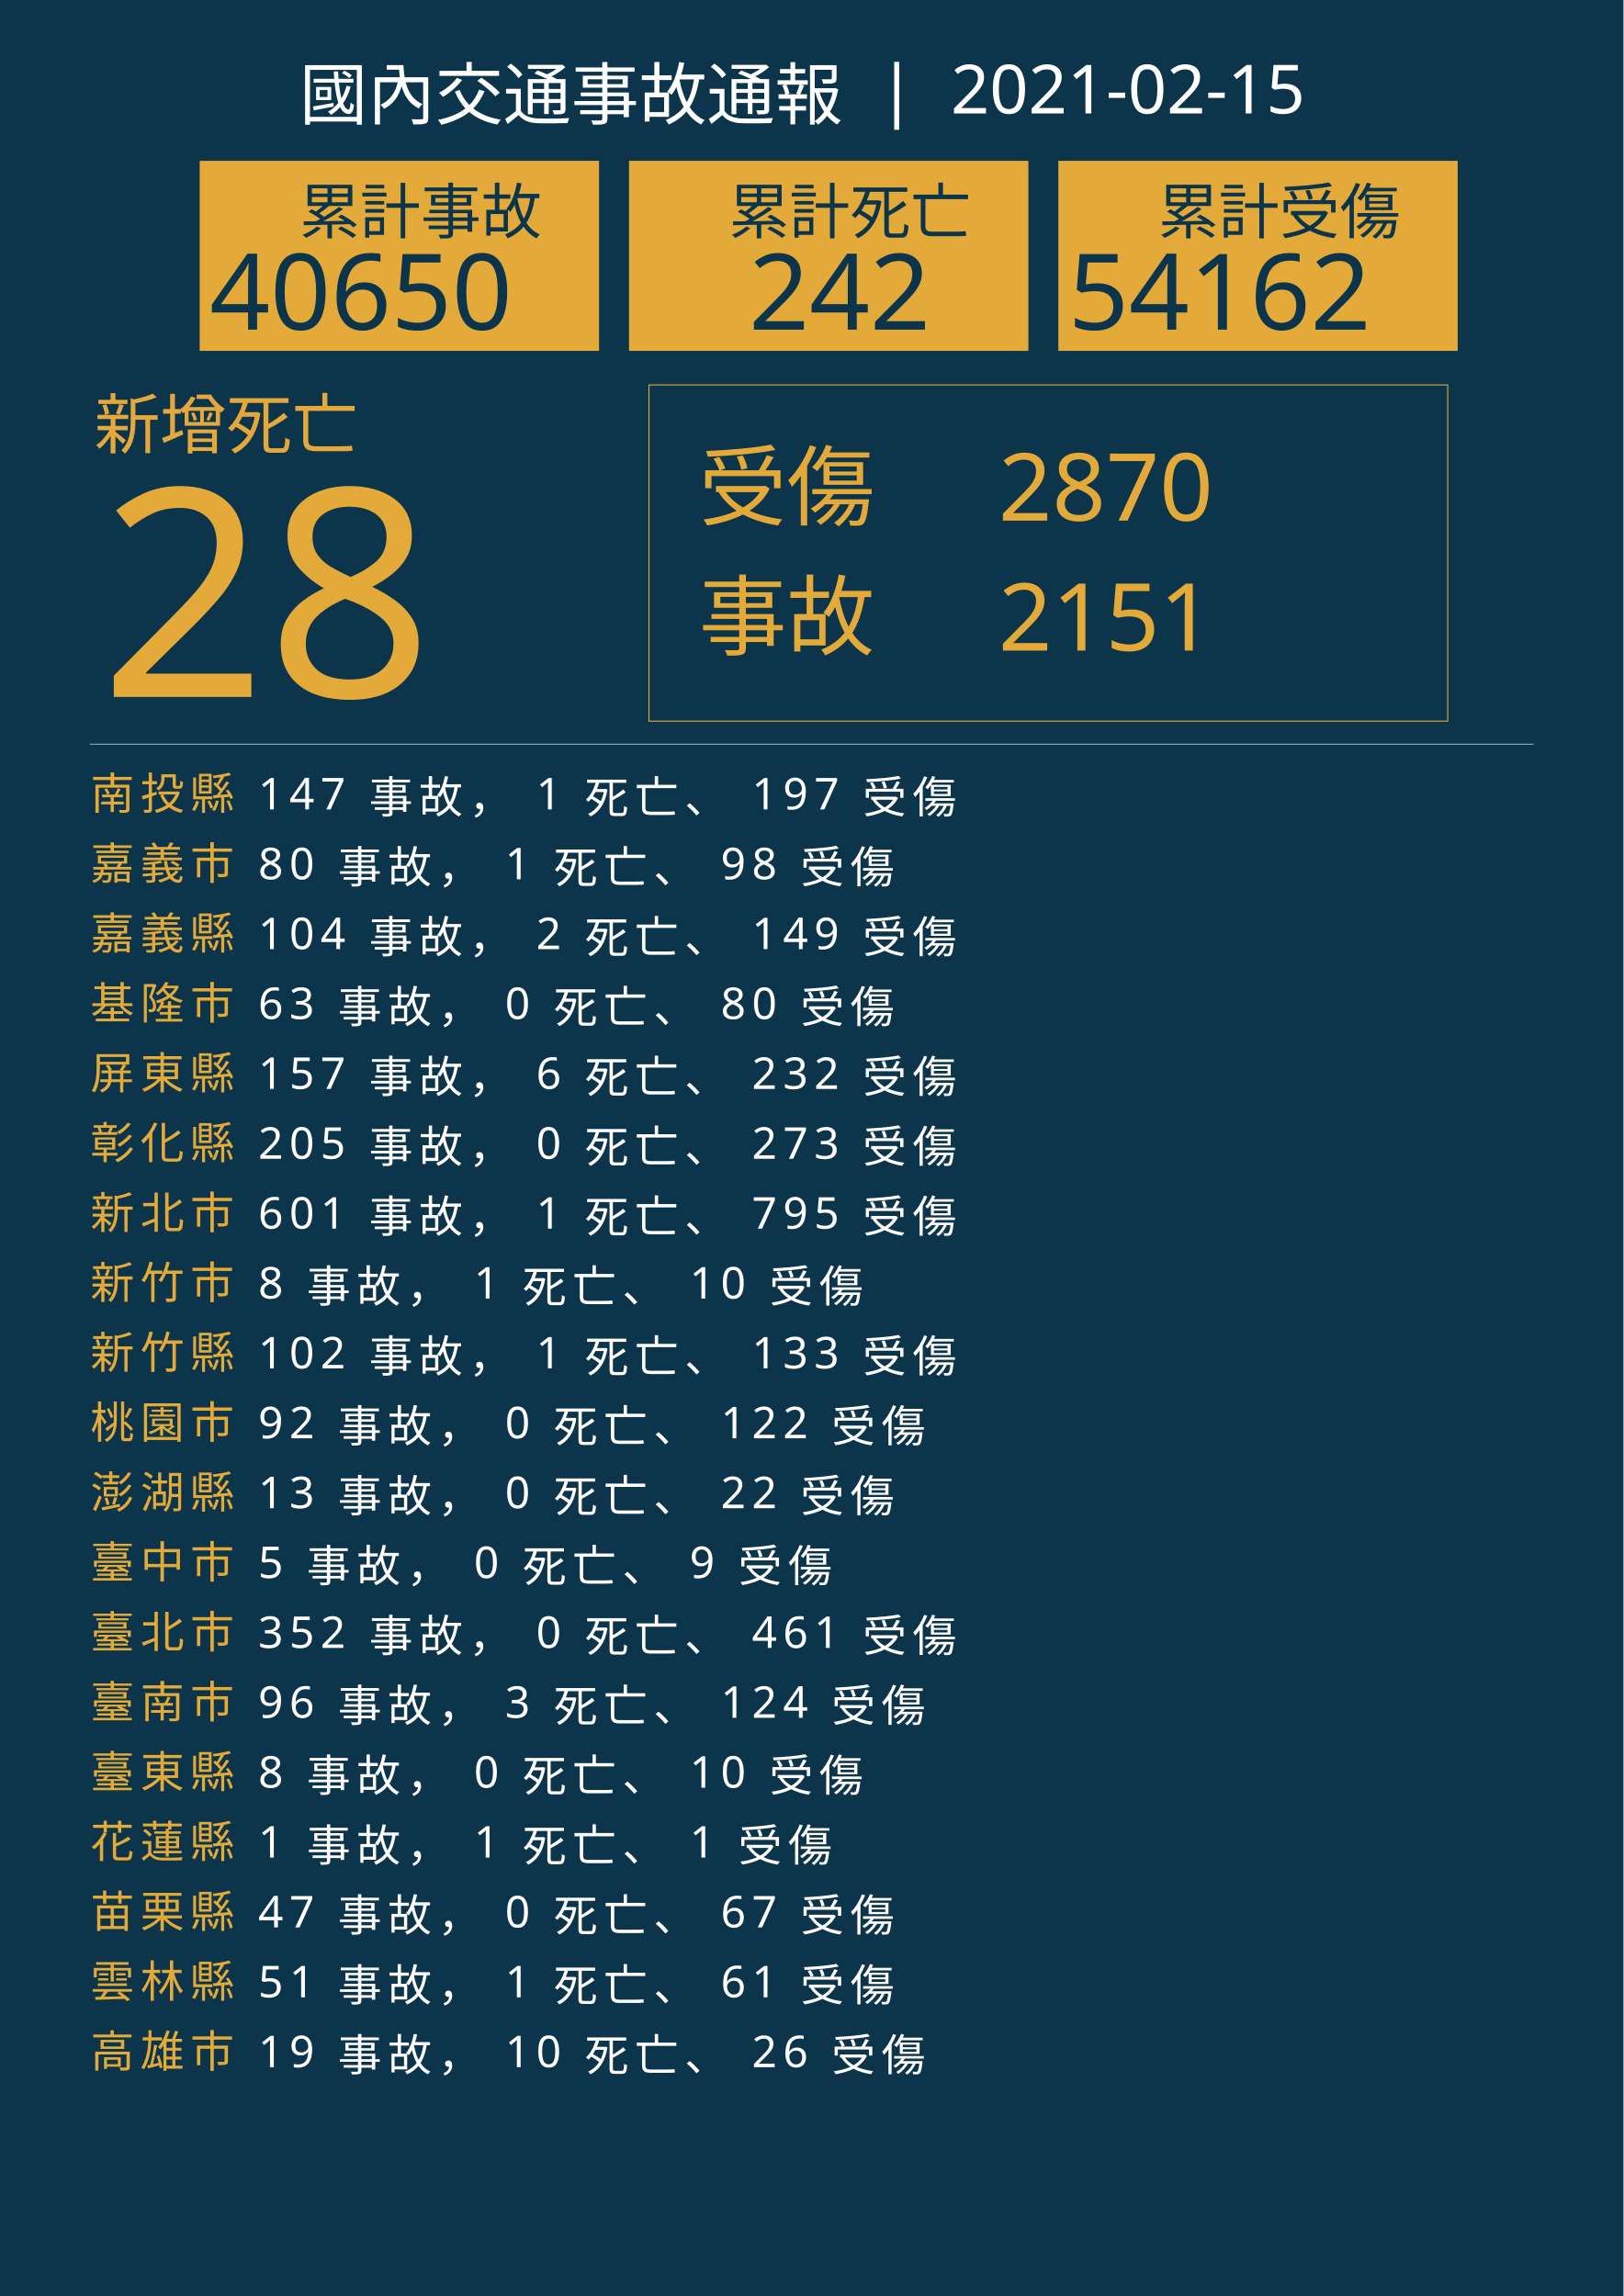
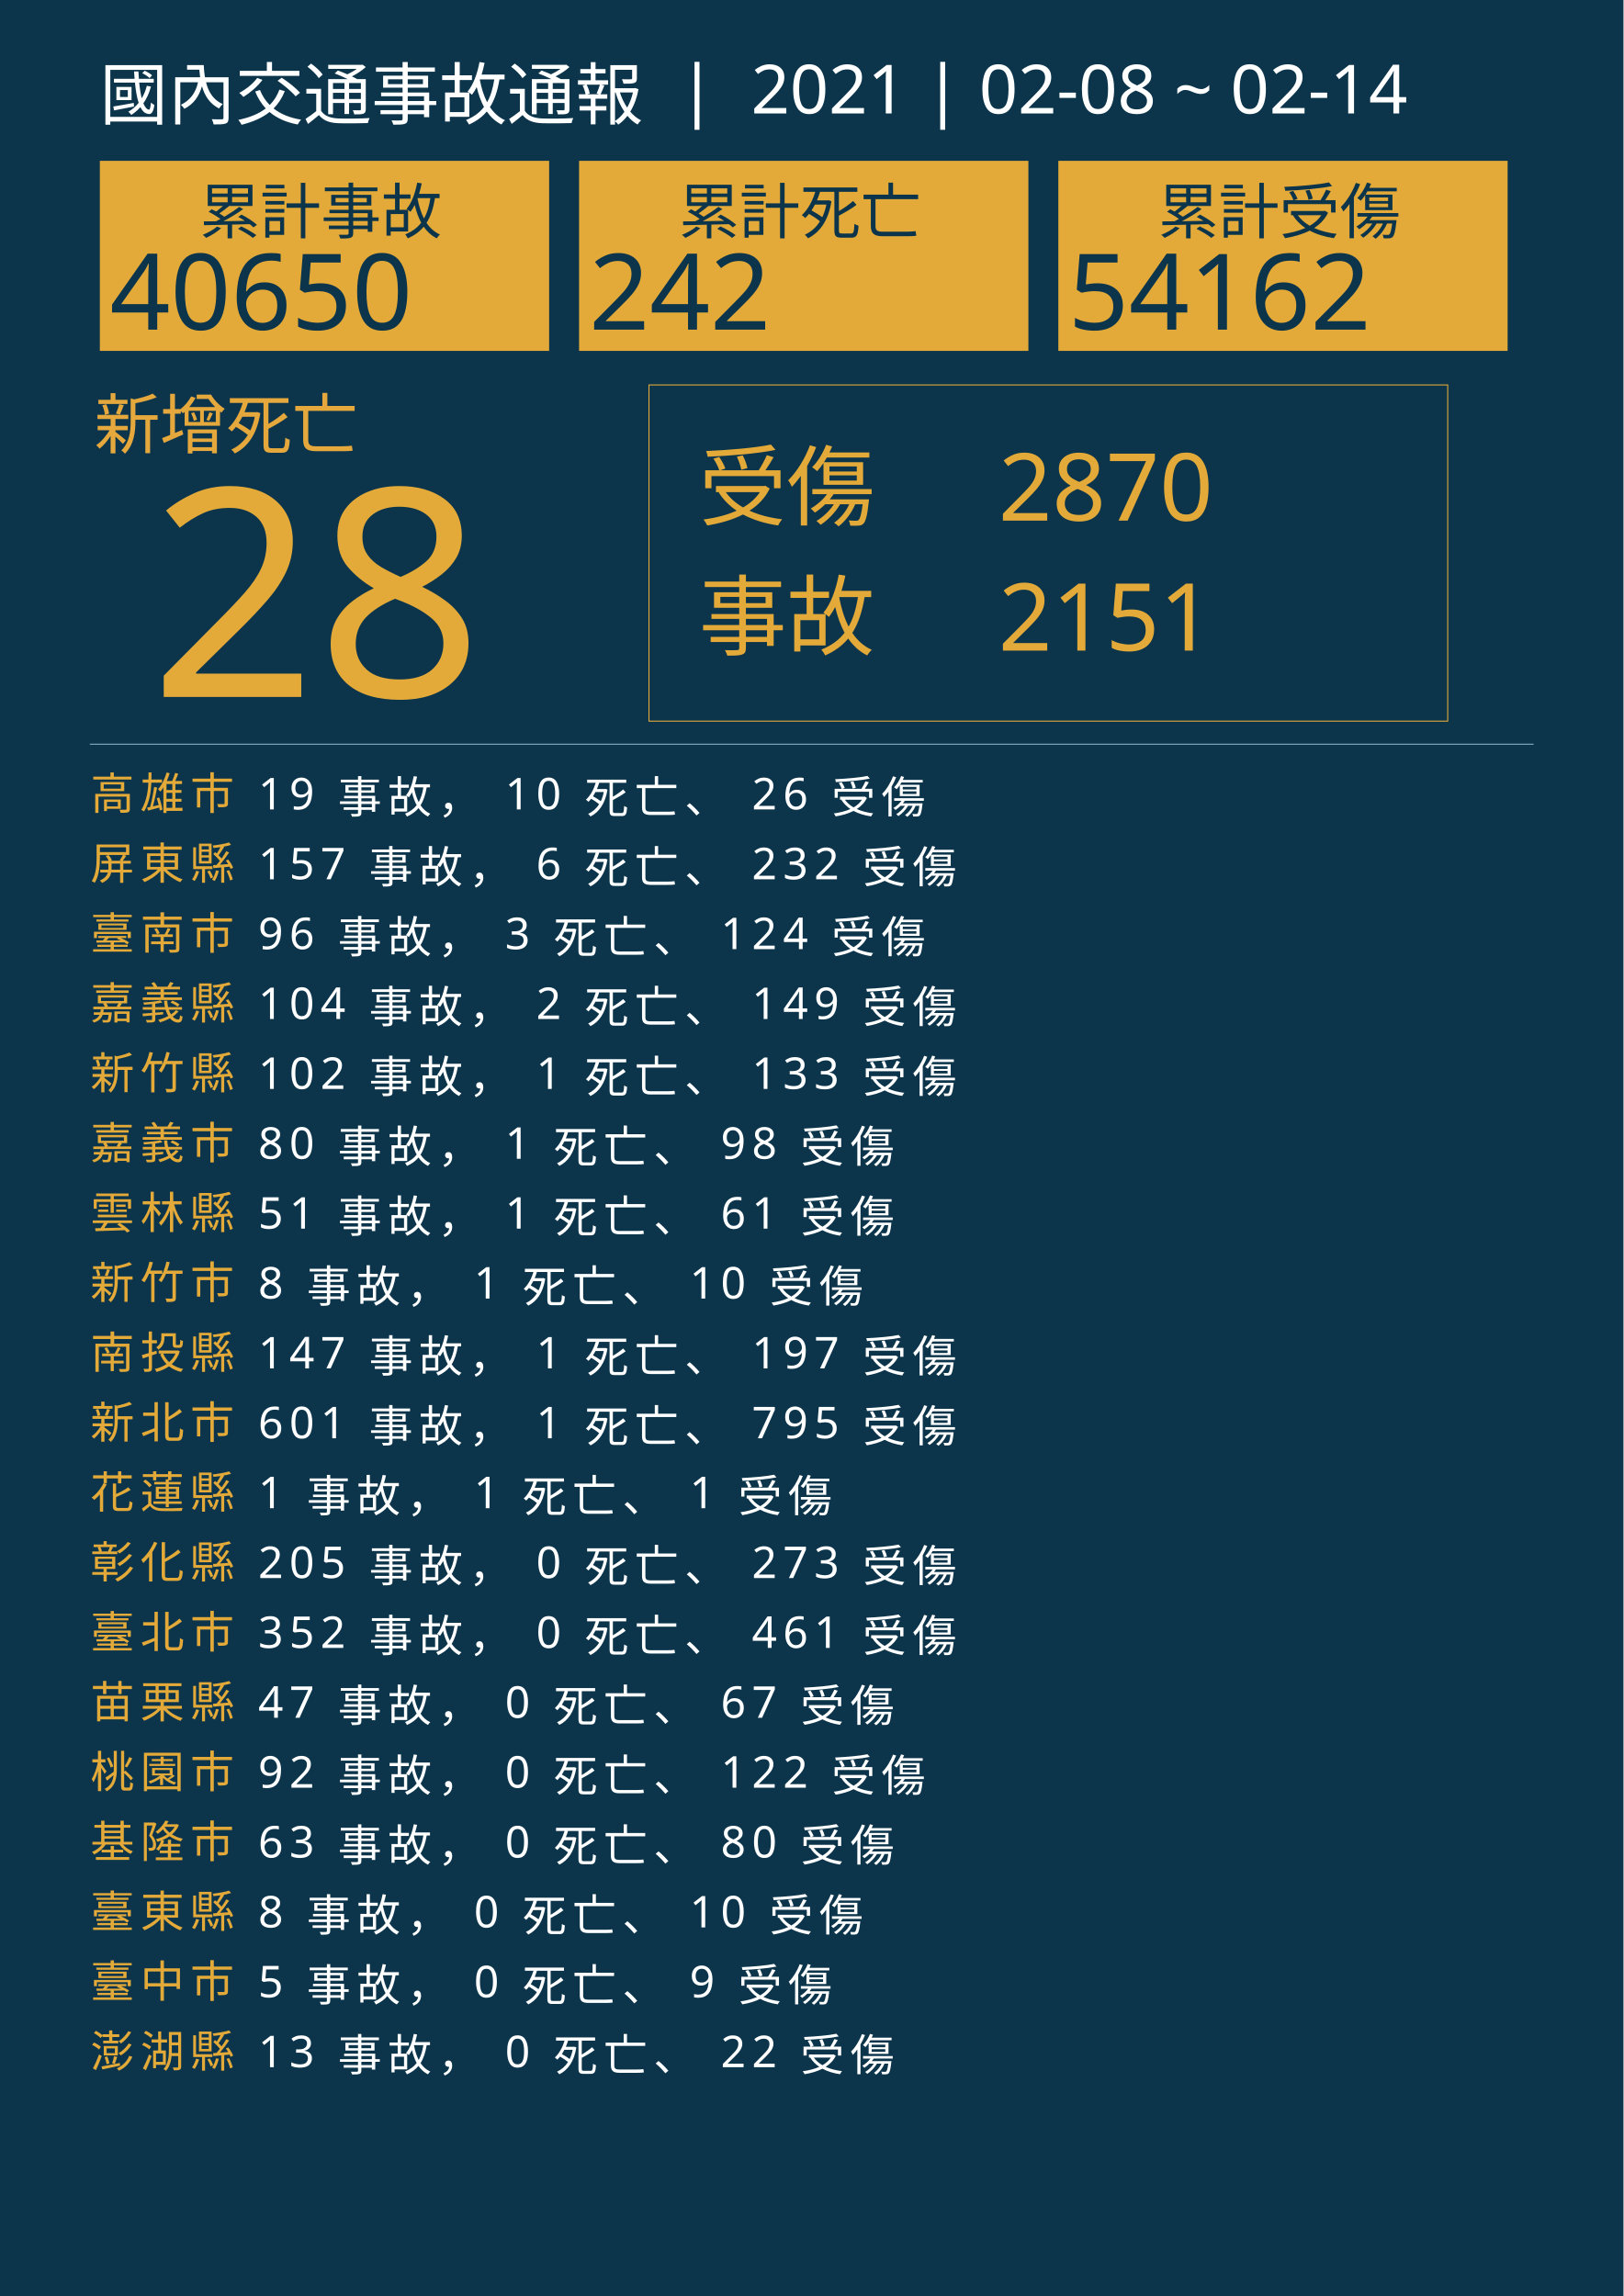
<svg xmlns="http://www.w3.org/2000/svg" version="1.1" id="圖層_1" x="0px" y="0px" viewBox="0 0 1626 2300" style="enable-background:new 0 0 1626 2300;" xml:space="preserve">
  <style type="text/css">
	.st0{fill:#0C354B;}
	.st1{fill:#E5A83D;}
	.st2{font-family:'NotoSansCJKtc-Bold-B5pc-H';}
	.st3{font-size:66px;}
	.st4{fill:#E3AA39;}
	.st5{font-family:'Arial-BoldMT';}
	.st6{font-size:291.776px;}
	.st7{fill:none;stroke:#E3AA39;stroke-miterlimit:10;}
	.st8{font-family:'NotoSansCJKtc-Light-B5pc-H';}
	.st9{font-size:88px;}
	.st10{font-family:'NotoSansCJKtc-Medium-B5pc-H';}
	.st11{font-size:94px;}
	.st12{fill:none;stroke:#8AAFC1;stroke-miterlimit:10;}
	.st13{font-size:60.649px;}
	.st14{font-size:106px;}
	.st15{fill:none;}
	.st16{font-size:44px;}
	.st17{letter-spacing:6;}
	.st18{fill:#FFFFFF;}
	.st19{letter-spacing:1;}
	.st20{font-size:68px;}
</style>
  <rect class="st0" width="1626" height="2300" />
  <text transform="matrix(1 0 0 1 94.5001 449.017)" class="st1 st2 st3">新增死亡</text>
  <g>
-     <text transform="matrix(1 0 0 1 100 698.1412)" class="st4 st5 st6">28</text>
+     <text transform="matrix(1 0 0 1 150 698.1412)" class="st4 st5 st6">28</text>
  </g>
  <g>
    <rect x="650" y="385.6" class="st7" width="800" height="336.8" />
    <g>
      <text transform="matrix(1 0 0 1 700 519.593)" class="st4 st8 st9">受傷</text>
      <text transform="matrix(1 0 0 1 1000 521.5084)" class="st4 st10 st11">2870</text>
      <text transform="matrix(1 0 0 1 1000 651.7274)" class="st4 st10 st11">2151</text>
      <text transform="matrix(1 0 0 1 700 649.4965)" class="st4 st8 st9">事故</text>
    </g>
  </g>
  <line class="st12" x1="90" y1="745.5" x2="1536" y2="745.5" />
  <g>
    <g>
-       <rect x="200" y="161.1" class="st4" width="400" height="190.4" />
+       <rect x="100" y="161.1" class="st4" width="450" height="190.4" />
      <g>
-         <text transform="matrix(1 0 0 1 300 233.9079)" class="st0 st10 st13">累計事故</text>
+         <text transform="matrix(1 0 0 1 200 233.9079)" class="st0 st10 st13">累計事故</text>
        <g>
-           <text transform="matrix(1 0 0 1 210 330.2121)" class="st0 st5 st14">40650</text>
+           <text transform="matrix(1 0 0 1 110 330.2121)" class="st0 st5 st14">40650</text>
        </g>
      </g>
    </g>
    <g>
-       <rect x="630" y="161.1" class="st4" width="400" height="190.4" />
+       <rect x="580" y="161.1" class="st4" width="450" height="190.4" />
      <g>
-         <text transform="matrix(1 0 0 1 730 233.908)" class="st0 st10 st13">累計死亡</text>
+         <text transform="matrix(1 0 0 1 680 233.908)" class="st0 st10 st13">累計死亡</text>
        <g>
-           <text transform="matrix(1 0 0 1 750 330.2122)" class="st0 st5 st14">242</text>
+           <text transform="matrix(1 0 0 1 590 330.2122)" class="st0 st5 st14">242</text>
        </g>
      </g>
    </g>
    <g>
-       <rect x="1060" y="161.1" class="st4" width="400" height="190.4" />
+       <rect x="1060" y="161.1" class="st4" width="450" height="190.4" />
      <g>
        <text transform="matrix(1 0 0 1 1160 233.908)" class="st0 st10 st13">累計受傷</text>
        <g>
          <text transform="matrix(1 0 0 1 1070 330.2122)" class="st0 st5 st14">54162</text>
        </g>
      </g>
    </g>
  </g>
  <rect x="90.6" y="772.1" class="st15" width="1141.8" height="314.8" />
  <text transform="matrix(1 0 0 1 90.5591 810.7965)">
-     <tspan x="0" y="0" class="st4 st10 st16 st17">南投縣</tspan>
-     <tspan x="150.6" y="0" class="st18 st10 st16 st17"> 147 事故， 1 死亡、 197 受傷</tspan>
-     <tspan x="0" y="70" class="st4 st10 st16 st17">嘉義市</tspan>
-     <tspan x="150.6" y="70" class="st18 st10 st16 st17"> 80 事故， 1 死亡、 98 受傷</tspan>
-     <tspan x="0" y="140" class="st4 st10 st16 st17">嘉義縣</tspan>
-     <tspan x="150.6" y="140" class="st18 st10 st16 st17"> 104 事故， 2 死亡、 149 受傷</tspan>
-     <tspan x="0" y="210" class="st4 st10 st16 st17">基隆市</tspan>
-     <tspan x="150.6" y="210" class="st18 st10 st16 st17"> 63 事故， 0 死亡、 80 受傷</tspan>
-     <tspan x="0" y="280" class="st4 st10 st16 st17">屏東縣</tspan>
-     <tspan x="150.6" y="280" class="st18 st10 st16 st17"> 157 事故， 6 死亡、 232 受傷</tspan>
-     <tspan x="0" y="350" class="st4 st10 st16 st17">彰化縣</tspan>
-     <tspan x="150.6" y="350" class="st18 st10 st16 st17"> 205 事故， 0 死亡、 273 受傷</tspan>
-     <tspan x="0" y="420" class="st4 st10 st16 st17">新北市</tspan>
-     <tspan x="150.6" y="420" class="st18 st10 st16 st17"> 601 事故， 1 死亡、 795 受傷</tspan>
+     <tspan x="0" y="0" class="st4 st10 st16 st17">高雄市</tspan>
+     <tspan x="150.6" y="0" class="st18 st10 st16 st17"> 19 事故， 10 死亡、 26 受傷</tspan>
+     <tspan x="0" y="70" class="st4 st10 st16 st17">屏東縣</tspan>
+     <tspan x="150.6" y="70" class="st18 st10 st16 st17"> 157 事故， 6 死亡、 232 受傷</tspan>
+     <tspan x="0" y="140" class="st4 st10 st16 st17">臺南市</tspan>
+     <tspan x="150.6" y="140" class="st18 st10 st16 st17"> 96 事故， 3 死亡、 124 受傷</tspan>
+     <tspan x="0" y="210" class="st4 st10 st16 st17">嘉義縣</tspan>
+     <tspan x="150.6" y="210" class="st18 st10 st16 st17"> 104 事故， 2 死亡、 149 受傷</tspan>
+     <tspan x="0" y="280" class="st4 st10 st16 st17">新竹縣</tspan>
+     <tspan x="150.6" y="280" class="st18 st10 st16 st17"> 102 事故， 1 死亡、 133 受傷</tspan>
+     <tspan x="0" y="350" class="st4 st10 st16 st17">嘉義市</tspan>
+     <tspan x="150.6" y="350" class="st18 st10 st16 st17"> 80 事故， 1 死亡、 98 受傷</tspan>
+     <tspan x="0" y="420" class="st4 st10 st16 st17">雲林縣</tspan>
+     <tspan x="150.6" y="420" class="st18 st10 st16 st17"> 51 事故， 1 死亡、 61 受傷</tspan>
    <tspan x="0" y="490" class="st4 st10 st16 st17">新竹市</tspan>
    <tspan x="150.6" y="490" class="st18 st10 st16 st17"> 8 事故， 1 死亡、 10 受傷</tspan>
-     <tspan x="0" y="560" class="st4 st10 st16 st17">新竹縣</tspan>
-     <tspan x="150.6" y="560" class="st18 st10 st16 st17"> 102 事故， 1 死亡、 133 受傷</tspan>
-     <tspan x="0" y="630" class="st4 st10 st16 st17">桃園市</tspan>
-     <tspan x="150.6" y="630" class="st18 st10 st16 st17"> 92 事故， 0 死亡、 122 受傷</tspan>
-     <tspan x="0" y="700" class="st4 st10 st16 st17">澎湖縣</tspan>
-     <tspan x="150.6" y="700" class="st18 st10 st16 st17"> 13 事故， 0 死亡、 22 受傷</tspan>
-     <tspan x="0" y="770" class="st4 st10 st16 st17">臺中市</tspan>
-     <tspan x="150.6" y="770" class="st18 st10 st16 st17"> 5 事故， 0 死亡、 9 受傷</tspan>
+     <tspan x="0" y="560" class="st4 st10 st16 st17">南投縣</tspan>
+     <tspan x="150.6" y="560" class="st18 st10 st16 st17"> 147 事故， 1 死亡、 197 受傷</tspan>
+     <tspan x="0" y="630" class="st4 st10 st16 st17">新北市</tspan>
+     <tspan x="150.6" y="630" class="st18 st10 st16 st17"> 601 事故， 1 死亡、 795 受傷</tspan>
+     <tspan x="0" y="700" class="st4 st10 st16 st17">花蓮縣</tspan>
+     <tspan x="150.6" y="700" class="st18 st10 st16 st17"> 1 事故， 1 死亡、 1 受傷</tspan>
+     <tspan x="0" y="770" class="st4 st10 st16 st17">彰化縣</tspan>
+     <tspan x="150.6" y="770" class="st18 st10 st16 st17"> 205 事故， 0 死亡、 273 受傷</tspan>
    <tspan x="0" y="840" class="st4 st10 st16 st17">臺北市</tspan>
    <tspan x="150.6" y="840" class="st18 st10 st16 st17"> 352 事故， 0 死亡、 461 受傷</tspan>
-     <tspan x="0" y="910" class="st4 st10 st16 st17">臺南市</tspan>
-     <tspan x="150.6" y="910" class="st18 st10 st16 st17"> 96 事故， 3 死亡、 124 受傷</tspan>
-     <tspan x="0" y="980" class="st4 st10 st16 st17">臺東縣</tspan>
-     <tspan x="150.6" y="980" class="st18 st10 st16 st17"> 8 事故， 0 死亡、 10 受傷</tspan>
-     <tspan x="0" y="1050" class="st4 st10 st16 st17">花蓮縣</tspan>
-     <tspan x="150.6" y="1050" class="st18 st10 st16 st17"> 1 事故， 1 死亡、 1 受傷</tspan>
-     <tspan x="0" y="1120" class="st4 st10 st16 st17">苗栗縣</tspan>
-     <tspan x="150.6" y="1120" class="st18 st10 st16 st17"> 47 事故， 0 死亡、 67 受傷</tspan>
-     <tspan x="0" y="1190" class="st4 st10 st16 st17">雲林縣</tspan>
-     <tspan x="150.6" y="1190" class="st18 st10 st16 st17"> 51 事故， 1 死亡、 61 受傷</tspan>
-     <tspan x="0" y="1260" class="st4 st10 st16 st17">高雄市</tspan>
-     <tspan x="150.6" y="1260" class="st18 st10 st16 st17"> 19 事故， 10 死亡、 26 受傷</tspan>
+     <tspan x="0" y="910" class="st4 st10 st16 st17">苗栗縣</tspan>
+     <tspan x="150.6" y="910" class="st18 st10 st16 st17"> 47 事故， 0 死亡、 67 受傷</tspan>
+     <tspan x="0" y="980" class="st4 st10 st16 st17">桃園市</tspan>
+     <tspan x="150.6" y="980" class="st18 st10 st16 st17"> 92 事故， 0 死亡、 122 受傷</tspan>
+     <tspan x="0" y="1050" class="st4 st10 st16 st17">基隆市</tspan>
+     <tspan x="150.6" y="1050" class="st18 st10 st16 st17"> 63 事故， 0 死亡、 80 受傷</tspan>
+     <tspan x="0" y="1120" class="st4 st10 st16 st17">臺東縣</tspan>
+     <tspan x="150.6" y="1120" class="st18 st10 st16 st17"> 8 事故， 0 死亡、 10 受傷</tspan>
+     <tspan x="0" y="1190" class="st4 st10 st16 st17">臺中市</tspan>
+     <tspan x="150.6" y="1190" class="st18 st10 st16 st17"> 5 事故， 0 死亡、 9 受傷</tspan>
+     <tspan x="0" y="1260" class="st4 st10 st16 st17">澎湖縣</tspan>
+     <tspan x="150.6" y="1260" class="st18 st10 st16 st17"> 13 事故， 0 死亡、 22 受傷</tspan>
  </text>
-   <text transform="matrix(1 0 0 1 300 119.2712)" class="st18 st8 st20">國內交通事故通報  |  2021-02-15</text>
+   <text transform="matrix(1 0 0 1 100 119.2712)" class="st18 st8 st20">國內交通事故通報  |  2021 | 02-08 ~ 02-14</text>
</svg>
